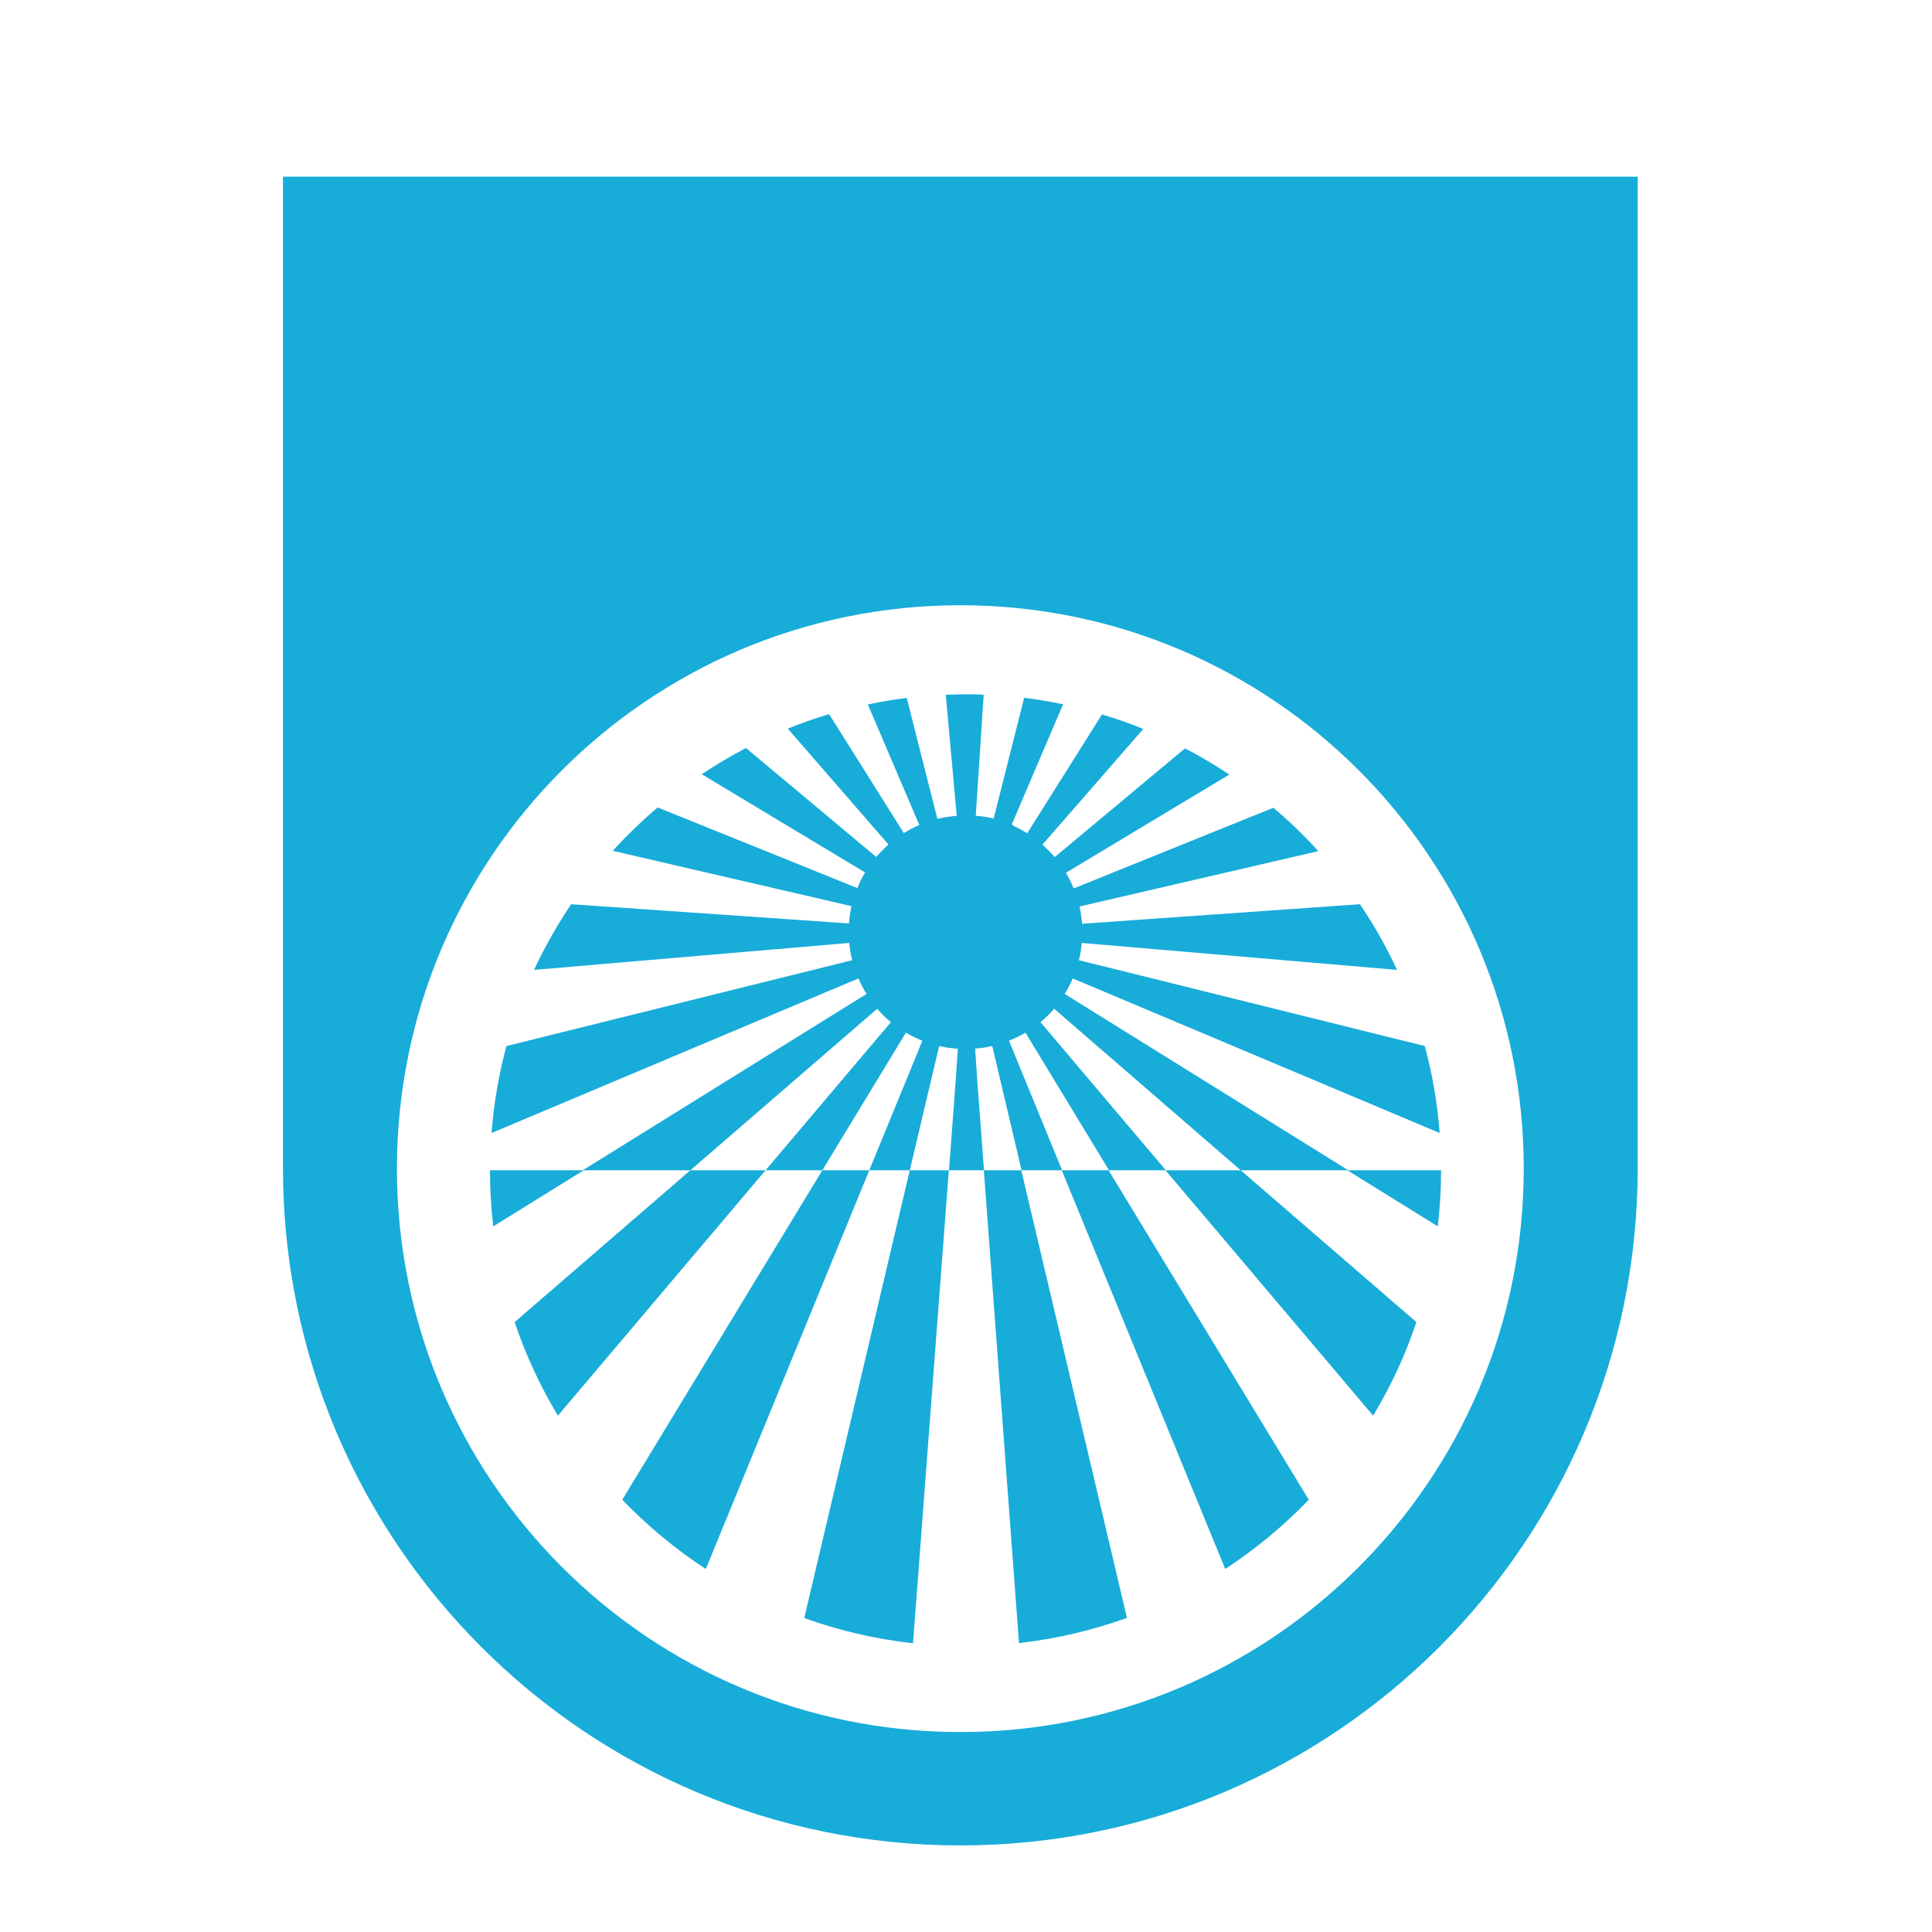
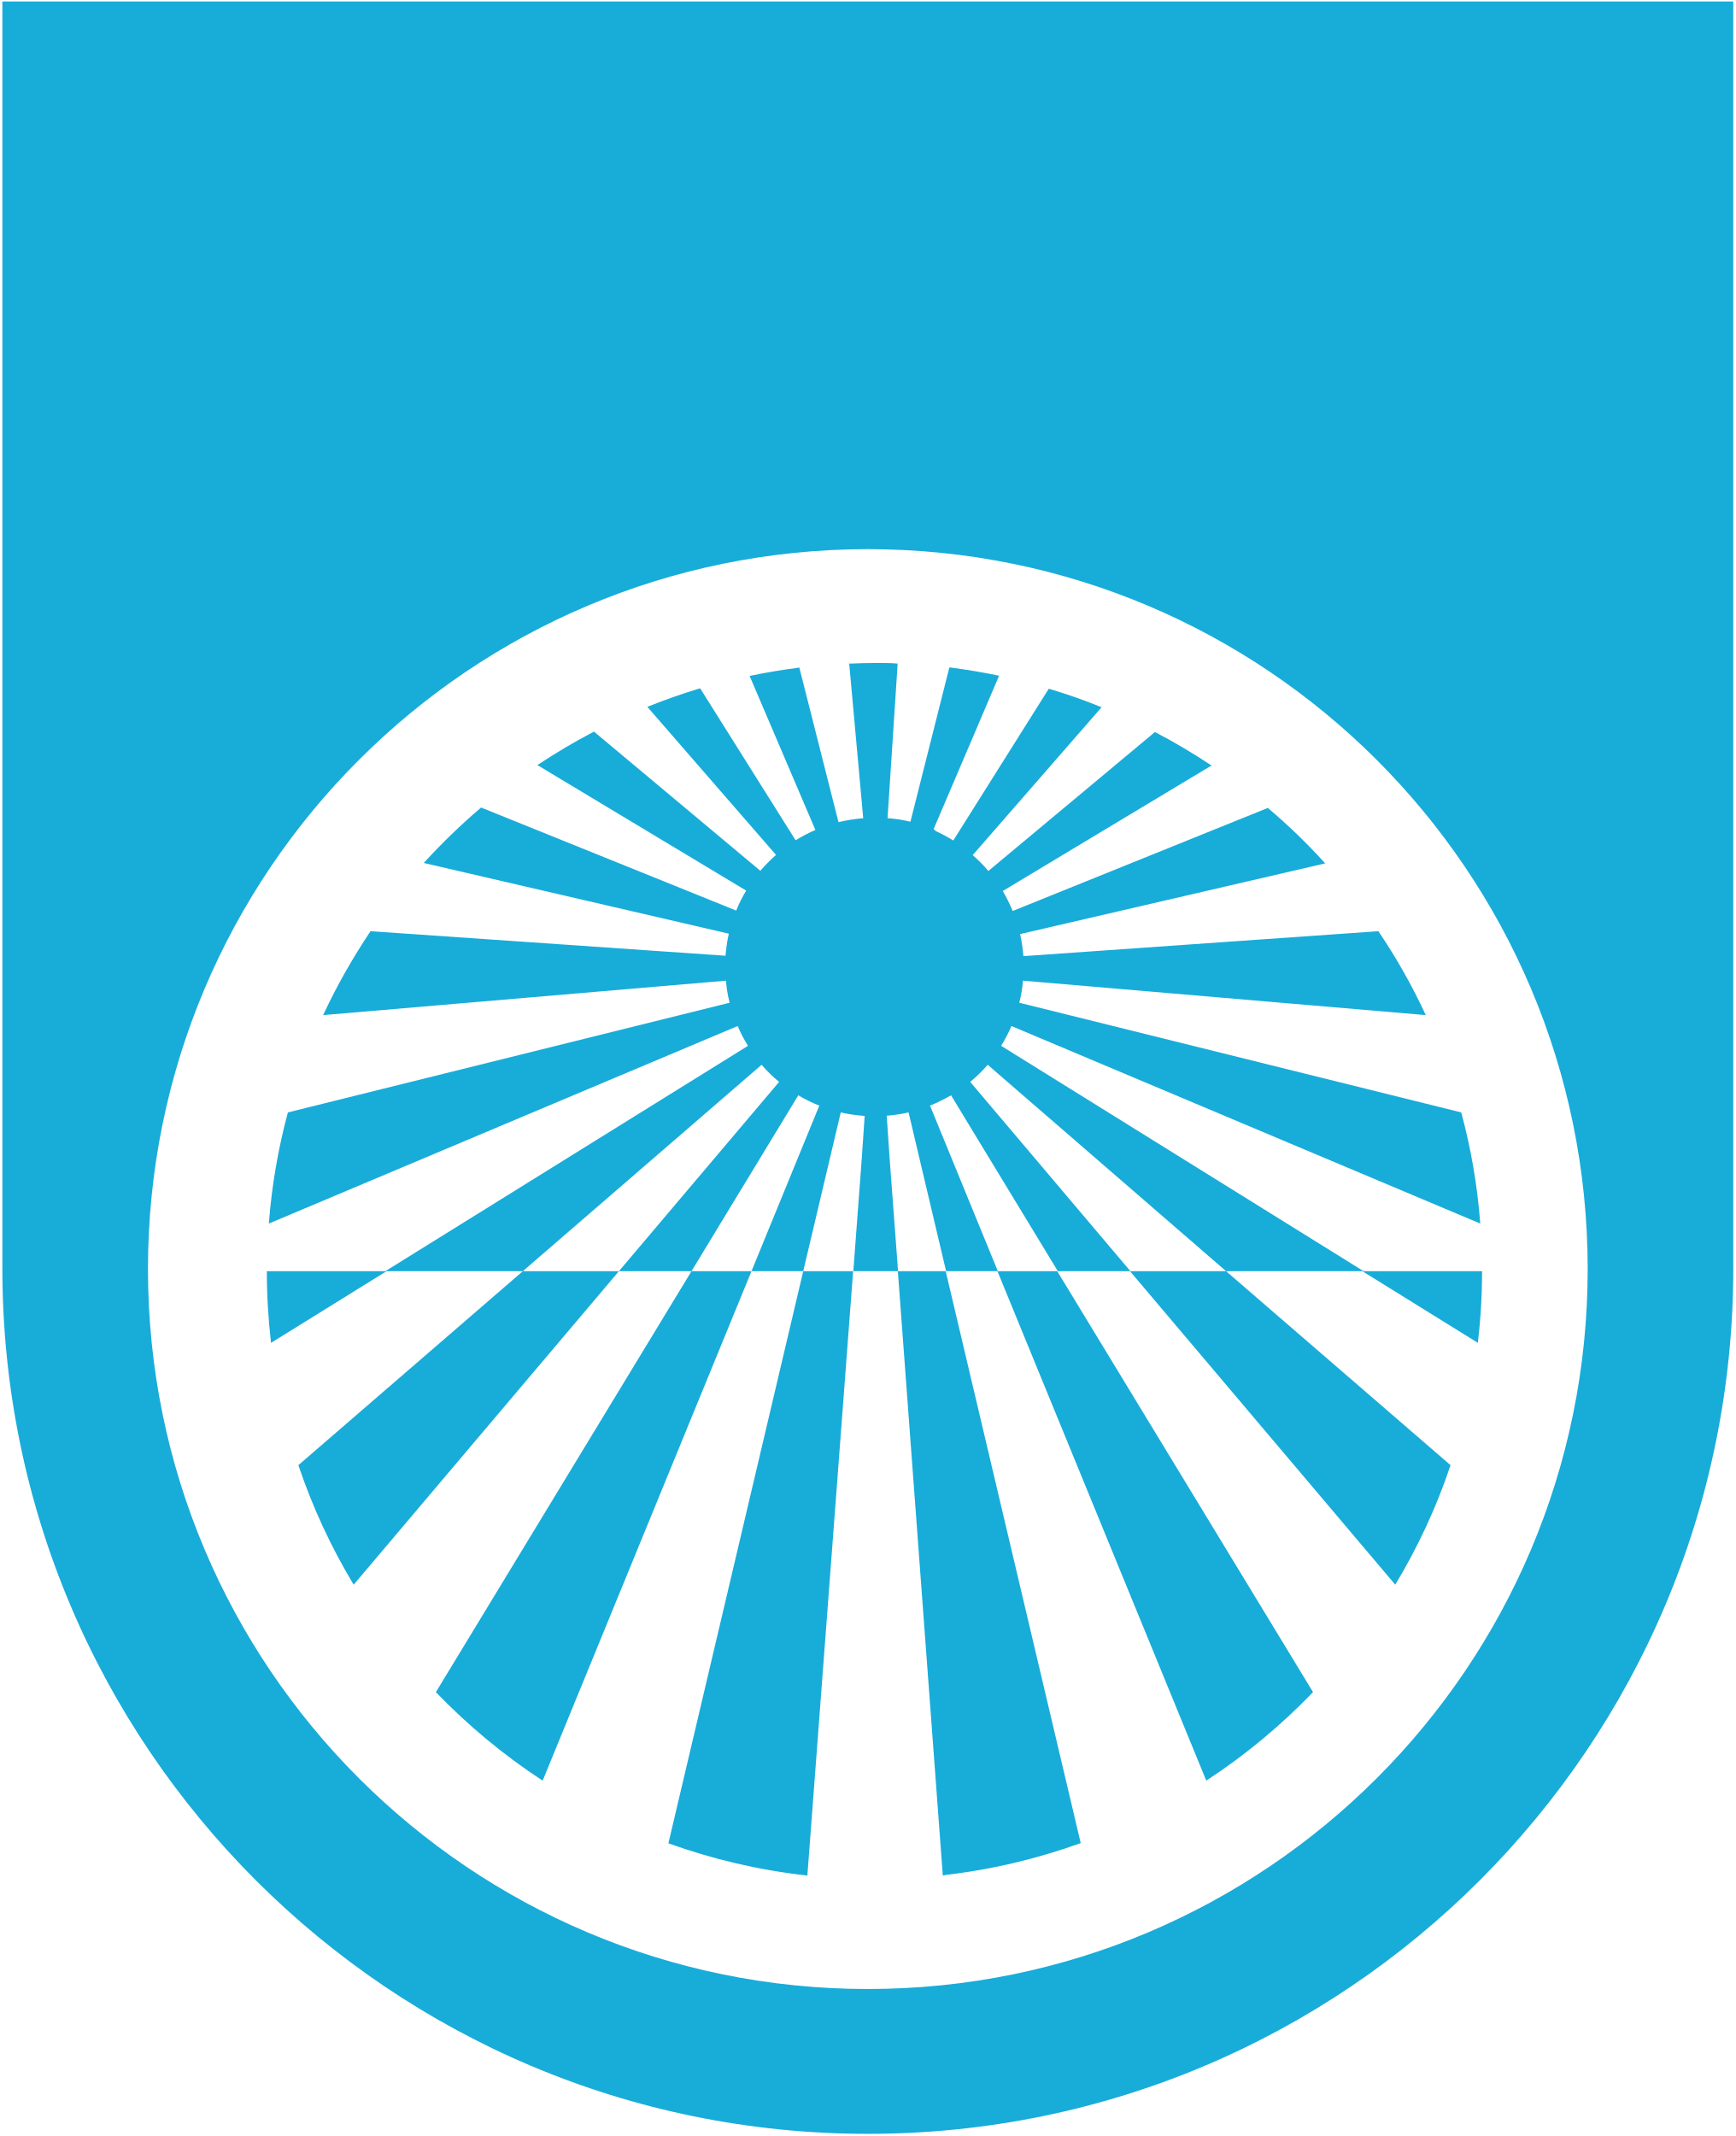
- <svg xmlns="http://www.w3.org/2000/svg" width="1024" height="1024" viewBox="0 0 1024 1024">
-   <path id="Okinawa-Ocean-Expo-75" fill="#18acd9" stroke="none" d="M 509 978.105 C 310.721 978.105 149.982 817.367 149.982 619.088 C 149.982 618.617 149.996 618.13 149.982 617.66 L 149.982 93.625 L 868.004 93.625 L 868.004 617.66 C 868.004 618.13 868.018 618.603 868.018 619.088 C 868.018 817.367 707.279 978.105 509 978.105 Z M 509 918.029 C 673.923 918.029 807.619 784.331 807.619 619.408 C 807.619 454.485 673.923 320.787 509 320.787 C 344.077 320.787 210.381 454.485 210.381 619.408 C 210.381 784.331 344.077 918.029 509 918.029 Z M 483.914 871 C 483.743 870.914 483.657 870.914 483.486 870.914 C 463.647 868.691 444.578 864.159 426.449 857.66 C 426.364 857.575 426.363 857.574 426.277 857.574 L 482.203 620.27 L 482.631 620.27 L 502.9 620.27 L 483.914 871 Z M 482.203 620.27 L 460.74 620.27 L 488.875 551.6 C 485.796 550.402 482.889 548.949 480.152 547.324 L 435.855 620.27 L 405.754 620.27 L 472.199 541.766 C 469.548 539.628 467.153 537.233 464.93 534.668 L 365.902 620.27 L 309.377 620.27 L 261.404 650.027 L 261.404 649.773 C 260.293 640.11 259.693 630.275 259.693 620.27 L 308.865 620.27 L 459.287 526.801 C 457.662 524.235 456.209 521.414 455.012 518.592 L 260.549 600.514 L 260.549 600.26 C 261.746 584.696 264.396 569.472 268.33 554.764 C 268.33 554.593 268.416 554.509 268.416 554.424 L 451.676 508.928 C 450.906 505.935 450.391 502.943 450.135 499.779 L 283.041 514.059 C 283.127 513.888 283.125 513.802 283.211 513.717 C 288.769 501.83 295.268 490.37 302.537 479.51 C 302.537 479.424 302.623 479.341 302.709 479.256 L 449.965 489.432 C 450.221 486.353 450.65 483.274 451.334 480.281 L 324.771 450.949 L 325.027 450.693 C 332.296 442.74 340.078 435.213 348.287 428.201 L 348.545 427.945 L 454.412 470.703 C 455.524 467.796 456.978 465.059 458.518 462.408 L 371.889 410.33 C 372.06 410.33 372.147 410.244 372.232 410.158 C 379.587 405.284 387.197 400.753 395.064 396.648 C 395.15 396.563 395.321 396.562 395.406 396.477 L 464.418 454.199 C 466.385 451.89 468.607 449.668 470.916 447.615 L 417.555 386.213 C 417.64 386.127 417.811 386.128 417.896 386.043 C 424.823 383.306 431.922 380.739 439.105 378.602 C 439.191 378.602 439.36 378.518 439.445 378.518 L 479.041 441.543 C 481.692 439.918 484.428 438.465 487.25 437.268 L 459.971 373.387 C 460.056 373.387 460.227 373.301 460.312 373.301 C 466.897 371.933 473.483 370.82 480.238 369.965 C 480.324 369.879 480.495 369.881 480.58 369.881 L 496.828 434.018 C 500.163 433.248 503.584 432.649 507.09 432.393 L 501.273 368.256 L 501.617 368.256 C 505.38 368.085 509.228 368 513.076 368 C 515.898 368 518.635 367.999 521.371 368.256 L 517.18 432.393 C 517.436 432.393 517.693 432.477 517.949 432.477 L 518.377 432.477 C 521.199 432.733 523.935 433.164 526.672 433.848 L 542.834 369.795 C 542.919 369.88 543.092 369.881 543.178 369.881 C 549.933 370.736 556.519 371.849 563.104 373.217 C 563.189 373.217 563.358 373.301 563.443 373.301 L 536.25 437.01 C 536.421 437.095 536.508 437.094 536.594 437.18 C 536.765 437.265 536.849 437.266 537.02 437.352 L 536.934 437.607 C 539.585 438.805 542.065 440.175 544.459 441.629 L 584.055 378.689 C 584.14 378.689 584.309 378.775 584.395 378.775 C 591.578 380.913 598.677 383.391 605.604 386.213 C 605.689 386.298 605.86 386.301 605.945 386.387 L 552.498 447.699 C 554.807 449.752 557.031 451.889 558.998 454.283 L 628.094 396.648 C 628.179 396.734 628.35 396.733 628.436 396.818 C 636.303 400.923 643.913 405.456 651.268 410.33 C 651.439 410.33 651.526 410.414 651.611 410.5 L 564.982 462.58 C 566.522 465.231 567.891 467.966 569.088 470.873 L 674.955 428.117 L 675.213 428.373 C 683.422 435.3 691.204 442.825 698.473 450.863 L 698.729 451.121 L 572.166 480.453 C 572.85 483.446 573.279 486.438 573.535 489.602 L 720.791 479.256 C 720.791 479.341 720.877 479.424 720.963 479.51 C 728.232 490.285 734.731 501.745 740.289 513.717 C 740.375 513.888 740.373 513.973 740.459 514.059 L 573.365 499.779 C 573.109 502.858 572.594 505.935 571.824 508.928 L 755.17 554.424 C 755.17 554.595 755.254 554.678 755.254 554.764 C 759.257 569.653 761.864 584.886 763.037 600.26 L 763.037 600.514 L 568.574 518.592 C 567.377 521.414 565.924 524.15 564.299 526.801 L 714.635 620.27 L 763.807 620.27 C 763.807 630.275 763.207 640.11 762.096 649.773 L 762.096 650.027 L 714.123 620.27 L 657.598 620.27 L 558.74 534.668 C 556.517 537.233 554.036 539.628 551.471 541.766 L 617.918 620.27 L 618.174 620.27 L 657.598 620.27 L 750.723 700.74 C 750.723 700.826 750.637 700.909 750.637 700.994 C 744.822 718.354 737.126 734.773 727.891 750.166 C 727.891 750.252 727.805 750.252 727.805 750.338 L 617.746 620.27 L 587.814 620.27 L 543.52 547.324 C 540.698 548.949 537.788 550.402 534.795 551.6 L 562.93 620.27 L 587.559 620.27 L 693.684 794.891 C 680.429 808.659 665.635 820.974 649.559 831.492 C 649.473 831.492 649.472 831.578 649.387 831.578 L 562.76 620.27 L 541.467 620.27 L 525.904 554.424 C 522.911 555.108 519.916 555.534 516.838 555.791 L 518.035 573.492 L 521.541 620.27 L 522.311 620.27 L 541.297 620.27 L 597.309 857.488 C 597.223 857.574 597.222 857.574 597.137 857.574 C 579.264 863.988 560.451 868.519 540.953 870.742 L 540.953 870.83 C 540.782 870.916 540.696 870.914 540.525 870.914 L 540.525 870.83 C 540.354 870.916 540.269 870.914 540.098 870.914 L 521.455 620.27 L 502.984 620.27 L 506.49 573.492 L 507.688 555.877 C 504.267 555.62 501.019 555.193 497.77 554.424 L 482.203 620.27 Z M 365.902 620.27 L 366.418 620.27 L 405.754 620.27 L 295.695 750.338 C 295.695 750.252 295.609 750.252 295.609 750.166 C 286.374 734.773 278.678 718.268 272.863 700.994 C 272.863 700.909 272.777 700.826 272.777 700.74 L 365.902 620.27 Z M 435.855 620.27 L 460.74 620.27 L 374.113 831.578 C 374.028 831.578 374.027 831.492 373.941 831.492 C 357.865 820.974 343.071 808.659 329.816 794.891 L 435.855 620.27 Z" />
+ <svg xmlns="http://www.w3.org/2000/svg" width="720" height="886" viewBox="0 0 720 886">
+   <path id="Okinawa-Ocean-Expo-75" fill="#18acd9" stroke="none" d="M 360 885.105 C 161.721 885.105 0.982 724.367 0.982 526.088 C 0.982 525.617 0.996 525.13 0.982 524.66 L 0.982 0.625 L 719.004 0.625 L 719.004 524.66 C 719.004 525.13 719.018 525.603 719.018 526.088 C 719.018 724.367 558.279 885.105 360 885.105 Z M 360 825.029 C 524.923 825.029 658.619 691.331 658.619 526.408 C 658.619 361.485 524.923 227.787 360 227.787 C 195.077 227.787 61.381 361.485 61.381 526.408 C 61.381 691.331 195.077 825.029 360 825.029 Z M 334.914 778 C 334.743 777.914 334.657 777.914 334.486 777.914 C 314.647 775.691 295.578 771.159 277.449 764.66 C 277.364 764.575 277.363 764.574 277.277 764.574 L 333.203 527.27 L 333.631 527.27 L 353.9 527.27 L 334.914 778 Z M 333.203 527.27 L 311.74 527.27 L 339.875 458.6 C 336.796 457.402 333.889 455.949 331.152 454.324 L 286.855 527.27 L 256.754 527.27 L 323.199 448.766 C 320.548 446.628 318.153 444.233 315.93 441.668 L 216.902 527.27 L 160.377 527.27 L 112.404 557.027 L 112.404 556.773 C 111.293 547.11 110.693 537.275 110.693 527.27 L 159.865 527.27 L 310.287 433.801 C 308.662 431.235 307.209 428.414 306.012 425.592 L 111.549 507.514 L 111.549 507.26 C 112.746 491.696 115.396 476.472 119.33 461.764 C 119.33 461.593 119.416 461.509 119.416 461.424 L 302.676 415.928 C 301.906 412.935 301.391 409.943 301.135 406.779 L 134.041 421.059 C 134.127 420.888 134.125 420.802 134.211 420.717 C 139.769 408.83 146.268 397.37 153.537 386.51 C 153.537 386.424 153.623 386.341 153.709 386.256 L 300.965 396.432 C 301.221 393.353 301.65 390.274 302.334 387.281 L 175.771 357.949 L 176.027 357.693 C 183.296 349.74 191.078 342.213 199.287 335.201 L 199.545 334.945 L 305.412 377.703 C 306.524 374.796 307.978 372.059 309.518 369.408 L 222.889 317.33 C 223.06 317.33 223.147 317.244 223.232 317.158 C 230.587 312.284 238.197 307.753 246.064 303.648 C 246.15 303.563 246.321 303.562 246.406 303.477 L 315.418 361.199 C 317.385 358.89 319.607 356.668 321.916 354.615 L 268.555 293.213 C 268.64 293.127 268.811 293.128 268.896 293.043 C 275.823 290.306 282.922 287.739 290.105 285.602 C 290.191 285.602 290.36 285.518 290.445 285.518 L 330.041 348.543 C 332.692 346.918 335.428 345.465 338.25 344.268 L 310.971 280.387 C 311.056 280.387 311.227 280.301 311.312 280.301 C 317.897 278.933 324.483 277.82 331.238 276.965 C 331.324 276.879 331.495 276.881 331.58 276.881 L 347.828 341.018 C 351.163 340.248 354.584 339.649 358.09 339.393 L 352.273 275.256 L 352.617 275.256 C 356.38 275.085 360.228 275 364.076 275 C 366.898 275 369.635 274.999 372.371 275.256 L 368.18 339.393 C 368.436 339.393 368.693 339.477 368.949 339.477 L 369.377 339.477 C 372.199 339.733 374.935 340.164 377.672 340.848 L 393.834 276.795 C 393.919 276.88 394.092 276.881 394.178 276.881 C 400.933 277.736 407.519 278.849 414.104 280.217 C 414.189 280.217 414.358 280.301 414.443 280.301 L 387.25 344.01 C 387.421 344.095 387.508 344.094 387.594 344.18 C 387.765 344.265 387.849 344.266 388.02 344.352 L 387.934 344.607 C 390.585 345.805 393.065 347.175 395.459 348.629 L 435.055 285.689 C 435.14 285.689 435.309 285.775 435.395 285.775 C 442.578 287.913 449.677 290.391 456.604 293.213 C 456.689 293.298 456.86 293.301 456.945 293.387 L 403.498 354.699 C 405.807 356.752 408.031 358.889 409.998 361.283 L 479.094 303.648 C 479.179 303.734 479.35 303.733 479.436 303.818 C 487.303 307.923 494.913 312.456 502.268 317.33 C 502.439 317.33 502.526 317.414 502.611 317.5 L 415.982 369.58 C 417.522 372.231 418.891 374.966 420.088 377.873 L 525.955 335.117 L 526.213 335.373 C 534.422 342.3 542.204 349.825 549.473 357.863 L 549.729 358.121 L 423.166 387.453 C 423.85 390.446 424.279 393.438 424.535 396.602 L 571.791 386.256 C 571.791 386.341 571.877 386.424 571.963 386.51 C 579.232 397.285 585.731 408.745 591.289 420.717 C 591.375 420.888 591.373 420.973 591.459 421.059 L 424.365 406.779 C 424.109 409.858 423.594 412.935 422.824 415.928 L 606.17 461.424 C 606.17 461.595 606.254 461.678 606.254 461.764 C 610.257 476.653 612.864 491.886 614.037 507.26 L 614.037 507.514 L 419.574 425.592 C 418.377 428.414 416.924 431.15 415.299 433.801 L 565.635 527.27 L 614.807 527.27 C 614.807 537.275 614.207 547.11 613.096 556.773 L 613.096 557.027 L 565.123 527.27 L 508.598 527.27 L 409.74 441.668 C 407.517 444.233 405.036 446.628 402.471 448.766 L 468.918 527.27 L 469.174 527.27 L 508.598 527.27 L 601.723 607.74 C 601.723 607.826 601.637 607.909 601.637 607.994 C 595.822 625.354 588.126 641.773 578.891 657.166 C 578.891 657.252 578.805 657.252 578.805 657.338 L 468.746 527.27 L 438.814 527.27 L 394.52 454.324 C 391.698 455.949 388.788 457.402 385.795 458.6 L 413.93 527.27 L 438.559 527.27 L 544.684 701.891 C 531.429 715.659 516.635 727.974 500.559 738.492 C 500.473 738.492 500.472 738.578 500.387 738.578 L 413.76 527.27 L 392.467 527.27 L 376.904 461.424 C 373.911 462.108 370.916 462.534 367.838 462.791 L 369.035 480.492 L 372.541 527.27 L 373.311 527.27 L 392.297 527.27 L 448.309 764.488 C 448.223 764.574 448.222 764.574 448.137 764.574 C 430.264 770.988 411.451 775.519 391.953 777.742 L 391.953 777.83 C 391.782 777.916 391.696 777.914 391.525 777.914 L 391.525 777.83 C 391.354 777.916 391.269 777.914 391.098 777.914 L 372.455 527.27 L 353.984 527.27 L 357.49 480.492 L 358.688 462.877 C 355.267 462.62 352.019 462.193 348.77 461.424 L 333.203 527.27 Z M 216.902 527.27 L 217.418 527.27 L 256.754 527.27 L 146.695 657.338 C 146.695 657.252 146.609 657.252 146.609 657.166 C 137.374 641.773 129.678 625.268 123.863 607.994 C 123.863 607.909 123.777 607.826 123.777 607.74 L 216.902 527.27 Z M 286.855 527.27 L 311.74 527.27 L 225.113 738.578 C 225.028 738.578 225.027 738.492 224.941 738.492 C 208.865 727.974 194.071 715.659 180.816 701.891 L 286.855 527.27 Z" />
</svg>
